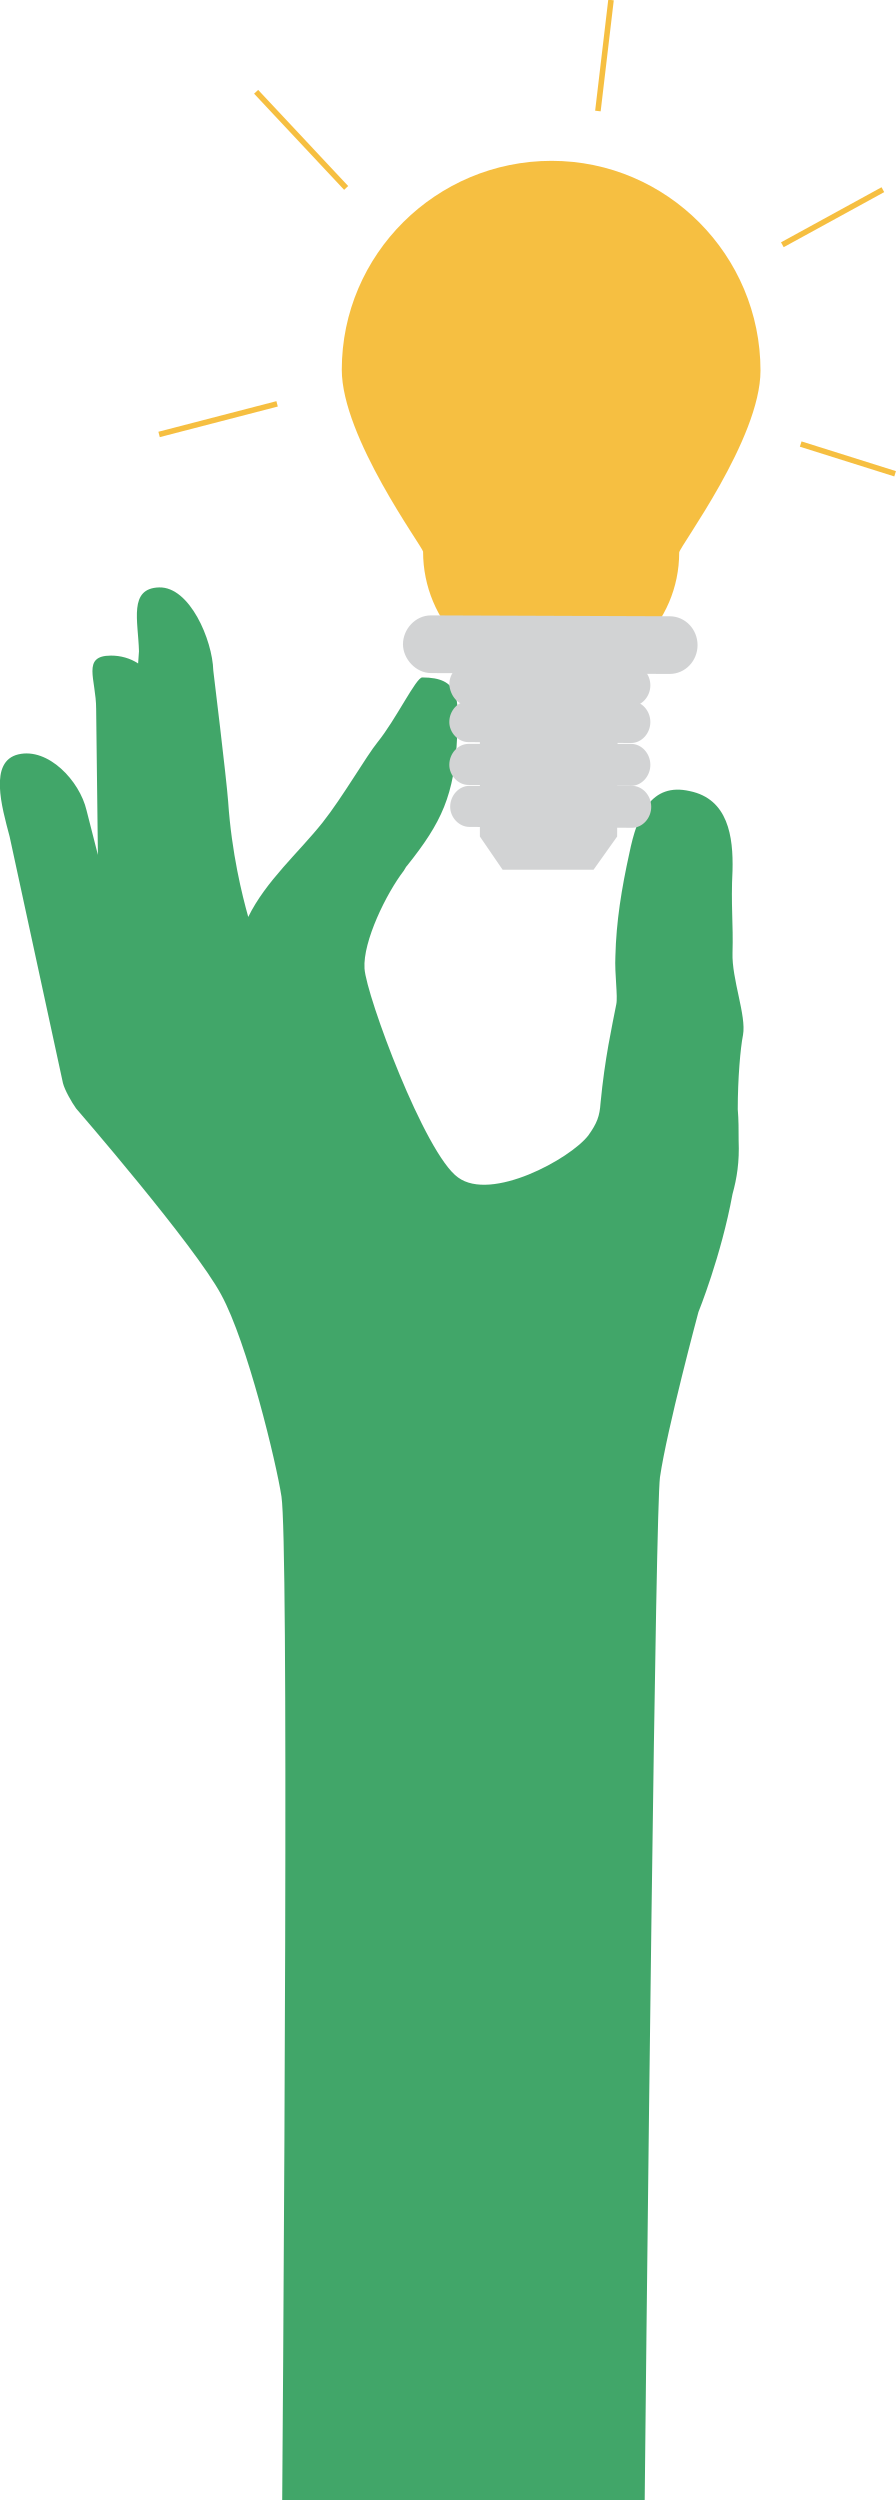
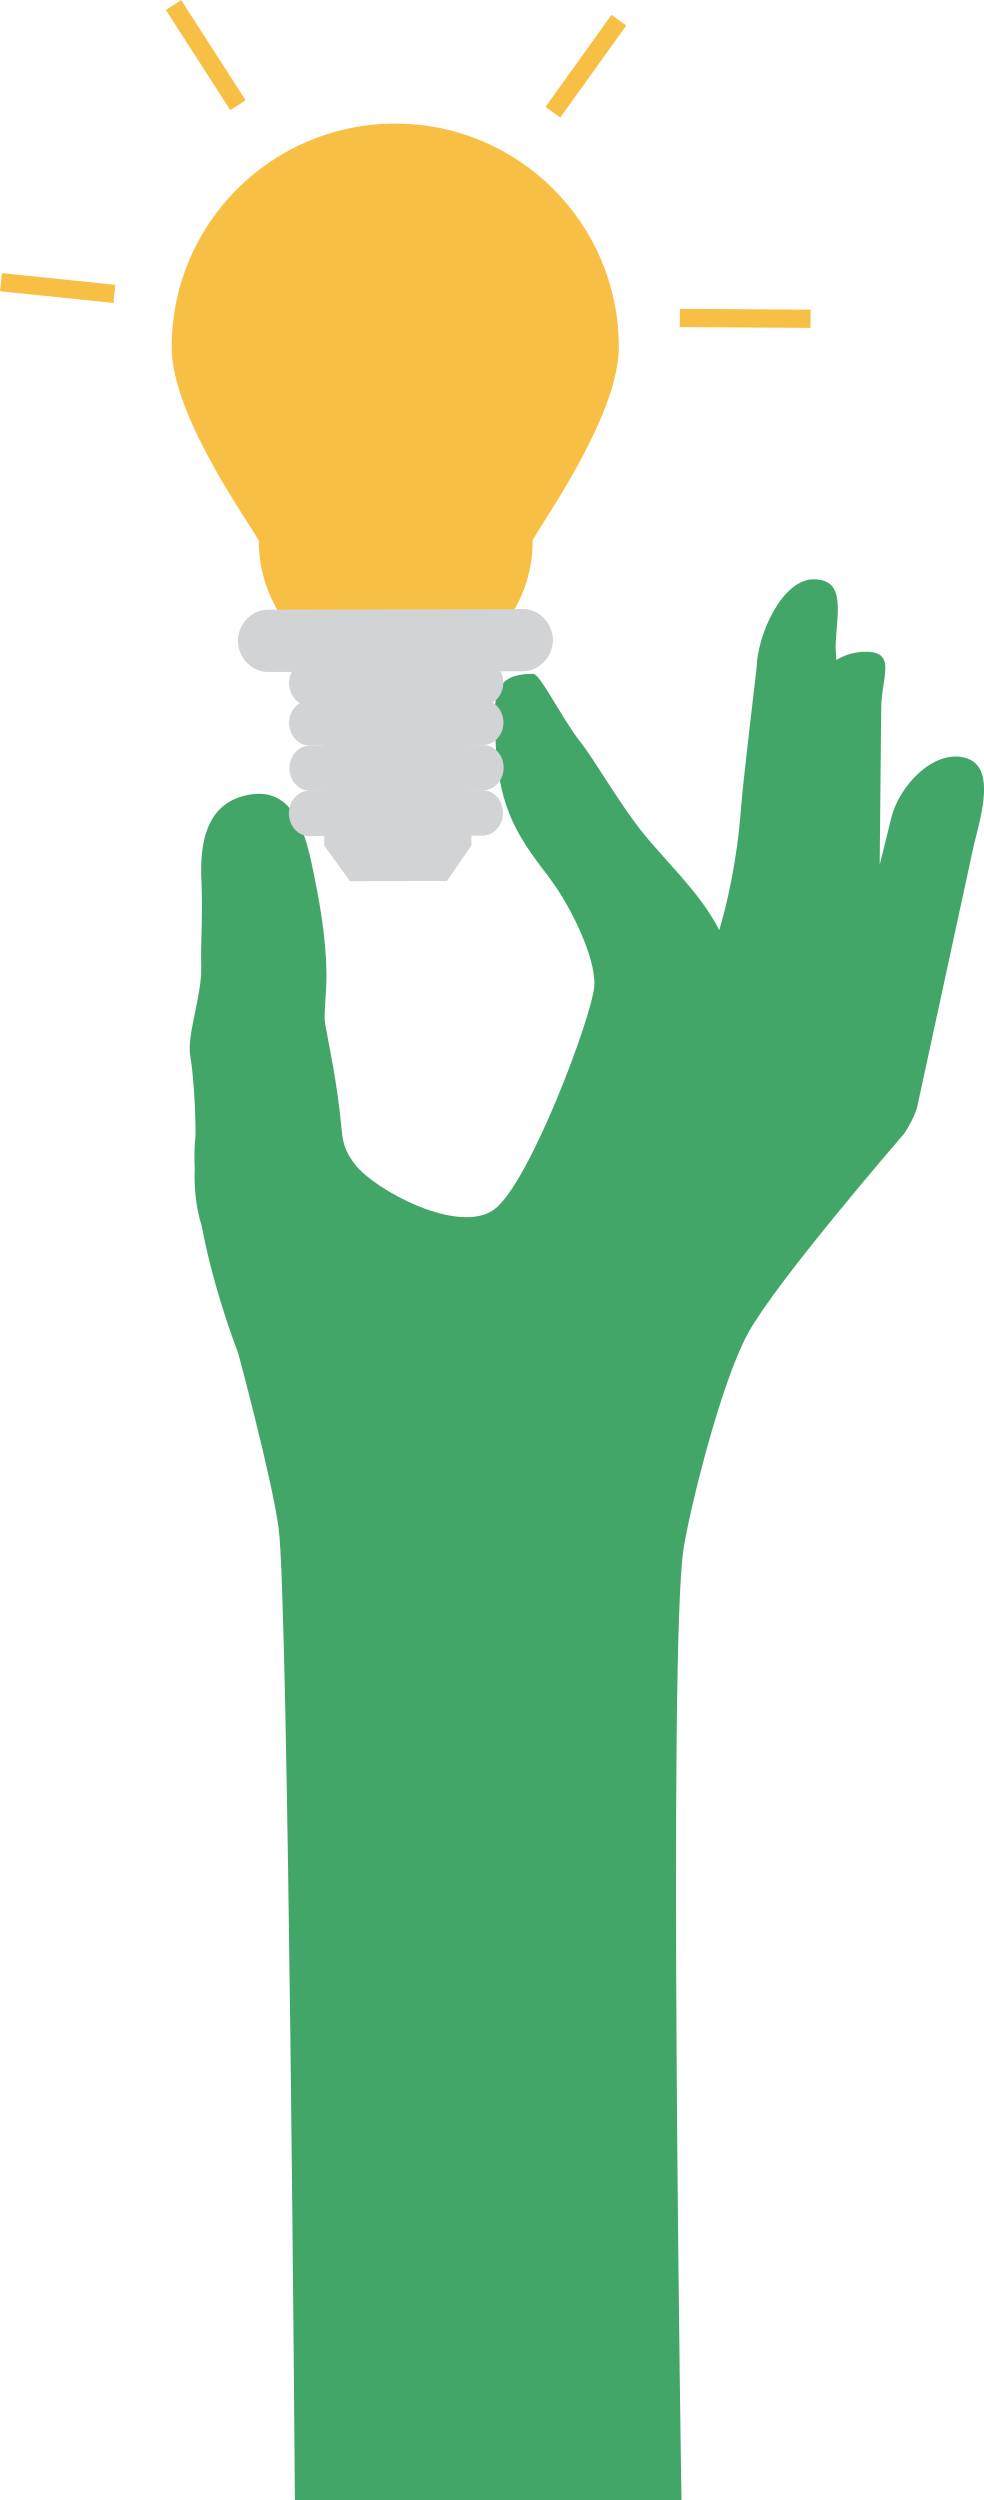
- <svg xmlns="http://www.w3.org/2000/svg" width="102.5" height="286" viewBox="0 0 102.5 286">
-   <path d="M2.1 86.3c3.4-.8 7 3 7.8 6.4l1.3 5.1-.2-16.7c0-3.4-1.7-6.1 1.7-6.1 1.1 0 2.2.3 3.1.9l.1-1.4c-.1-3.5-1.2-7.2 2.3-7.3 3.5-.1 6.1 6 6.2 9.5 0 0 1.5 12.3 1.7 15 .4 5.9 1.6 10.7 2.3 13.2 2-4.1 5.8-7.4 8.5-10.8 2.3-2.9 5-7.6 6.3-9.2 2.1-2.6 4.4-7.4 5.1-7.4 4.3 0 4.2 2.4 4 6.7-.3 6.8-1.8 9.9-5.7 14.8-.2.2-.2.3-.4.6-2 2.6-4.7 8.1-4.5 11.2.2 3.1 6.9 21.2 10.7 23.9 3.8 2.8 12.8-2.1 14.9-4.8 1-1.4 1.3-2.2 1.4-3.7.5-5.2 1.3-8.7 1.8-11.3.2-.9-.2-3.5-.1-5.5.1-4 .7-7.7 1.6-11.8.9-4.4 2.5-8.1 6.9-7.1 4.4.9 5 5.2 4.9 9.1-.2 3.9.1 6.1 0 9.4-.1 3 1.6 7.2 1.2 9.4-.3 1.5-.6 5-.6 8.5.1 1.2.1 2.4.1 3.6.1 2.4-.2 4.3-.7 6.1-1.3 7.1-3.9 13.5-3.9 13.5s-3.6 13.4-4.4 18.9c-1 7.9-3.5 299.5-3.5 299.5l-41.4-.8s3.2-285.5 1.6-296.5c-.6-3.9-3.9-17.6-6.9-23.1-3-5.6-16.6-21.3-16.6-21.3-.5-.7-1.3-2.1-1.5-2.9L1.1 95.7c-.9-3.4-2.4-8.6 1-9.4z" fill="#41A669" />
-   <path d="M39.1 42.3c0-13.2 10.8-23.9 24-23.9S87 29.2 87 42.4c0 7.8-9.3 20.2-9.3 20.8 0 8.1-6.6 14.6-14.7 14.6s-14.6-6.6-14.6-14.7c-.1-.6-9.3-13.1-9.3-20.8" fill="#F6BF41" />
-   <path d="M49.3 77l27.3.1c1.8 0 3.2-1.5 3.2-3.3 0-1.8-1.4-3.3-3.2-3.3l-27.3-.1c-1.8 0-3.2 1.6-3.2 3.3 0 1.7 1.5 3.3 3.2 3.3" fill="#D2D3D4" />
-   <path d="M53.6 80.7l18.6.1c1.2 0 2.2-1.1 2.2-2.4 0-1.3-1-2.4-2.2-2.4l-18.6-.1c-1.2 0-2.2 1.1-2.2 2.4.1 1.3 1 2.4 2.2 2.4" fill="#D2D3D4" />
-   <path d="M53.6 84.9l18.6.1c1.2 0 2.2-1.1 2.2-2.4 0-1.3-1-2.4-2.2-2.4H53.6c-1.2 0-2.2 1.1-2.2 2.4 0 1.2 1 2.3 2.2 2.3" fill="#D2D3D4" />
-   <path d="M53.6 89.8l18.6.1c1.2 0 2.2-1.1 2.2-2.4 0-1.3-1-2.4-2.2-2.4H53.6c-1.2 0-2.2 1.1-2.2 2.4 0 1.2 1 2.3 2.2 2.3" fill="#D2D3D4" />
-   <path d="M53.7 94.6l18.6.1c1.2 0 2.2-1.1 2.2-2.4 0-1.3-1-2.4-2.2-2.4H53.7c-1.2 0-2.2 1.1-2.2 2.4 0 1.2 1 2.3 2.2 2.3" fill="#D2D3D4" />
-   <path fill="#D2D3D4" d="M54.9 95.7l2.6 3.8h10.4l2.7-3.8.1-22.3H54.9z" />
-   <g fill="#F6BF41" stroke="#F6BF41" stroke-width=".635" stroke-miterlimit="10">
-     <path d="M68.4 12.7L69.9 0M89.5 28l11.5-6.3M39.6 21.5l-10.3-11M31.7 46.2l-13.5 3.5M102.4 54.2l-10.8-3.4" />
+ <svg xmlns="http://www.w3.org/2000/svg" width="58.92" height="149.71" viewBox="0 0 58.92 149.71">
+   <path fill="#42A669" d="M57.76 45.37c-1.89-.47-3.91 1.7-4.38 3.58l-.7 2.84.09-9.33c0-1.9.97-3.43-.93-3.43-.64 0-1.24.18-1.76.49l-.04-.76c.04-1.95.68-4.03-1.27-4.07-1.94-.04-3.42 3.35-3.46 5.29 0 0-.82 6.86-.93 8.36-.24 3.32-.89 5.96-1.31 7.36-1.14-2.27-3.27-4.16-4.74-6.04-1.28-1.64-2.8-4.25-3.53-5.17-1.16-1.46-2.44-4.14-2.88-4.14-2.39.01-2.37 1.34-2.26 3.73.16 3.95 1.02 5.64 3.17 8.39.09.11.12.18.22.31 1.09 1.47 2.64 4.55 2.54 6.26-.1 1.71-3.87 11.84-6 13.39-2.13 1.55-7.18-1.18-8.34-2.71-.58-.77-.71-1.24-.79-2.06-.27-2.9-.73-4.88-.99-6.35-.1-.53.1-1.95.08-3.08-.04-2.23-.42-4.33-.91-6.62-.53-2.46-1.42-4.52-3.87-3.99-2.45.52-2.81 2.93-2.71 5.08.1 2.2-.05 3.44-.01 5.27.03 1.67-.87 4.03-.66 5.25.15.84.32 2.77.32 4.75-.07.64-.08 1.33-.05 2.04-.05 1.33.12 2.42.42 3.41.74 3.95 2.17 7.57 2.17 7.57s2.03 7.49 2.44 10.57c.58 4.4.97 58.15.97 58.15h23.15s-.81-50.8.12-56.94c.33-2.16 2.17-9.82 3.87-12.94 1.7-3.11 9.3-11.89 9.3-11.89.29-.38.7-1.17.82-1.63l3.4-15.71c.47-1.86 1.33-4.77-.56-5.23z" />
+   <path fill="#F7BF43" d="M37.06 20.75c-.02-7.39-6.03-13.37-13.43-13.35-7.39.02-13.37 6.03-13.35 13.42.01 4.33 5.22 11.27 5.22 11.6.01 4.53 3.69 8.19 8.22 8.18s8.19-3.69 8.18-8.22c0-.33 5.18-7.3 5.16-11.63" />
+   <path fill="#D1D3D4" d="M31.32 40.2l-15.27.04c-.99 0-1.8-.87-1.8-1.86s.8-1.87 1.79-1.87l15.27-.04c.99 0 1.8.87 1.8 1.86 0 .99-.8 1.86-1.79 1.87" />
+   <path fill="#D1D3D4" d="M28.92 42.24l-10.38.03c-.68 0-1.22-.61-1.23-1.35 0-.74.54-1.36 1.22-1.36l10.39-.03c.67 0 1.22.61 1.22 1.35 0 .74-.54 1.36-1.22 1.36" />
+   <path fill="#D1D3D4" d="M28.93 44.62l-10.39.03c-.67 0-1.22-.61-1.23-1.35 0-.74.54-1.36 1.22-1.36l10.39-.03c.67 0 1.22.61 1.23 1.35 0 .74-.55 1.35-1.22 1.36" />
+   <path fill="#D1D3D4" d="M28.94 47.33l-10.38.03c-.68 0-1.22-.61-1.23-1.35 0-.74.54-1.36 1.22-1.36l10.39-.03c.68 0 1.22.61 1.22 1.35 0 .74-.55 1.36-1.22 1.36" />
+   <path fill="#D1D3D4" d="M28.91 50.04l-10.39.03c-.67 0-1.22-.61-1.22-1.36 0-.74.54-1.36 1.22-1.36l10.38-.03c.68 0 1.22.61 1.22 1.35.01.75-.54 1.36-1.21 1.37" />
+   <path fill="#D1D3D4" d="M28.23 50.62l-1.46 2.14-5.81.01-1.54-2.12-.04-12.45 8.82-.02z" />
+   <g fill="none" stroke="#F7BF43" stroke-width="1.092" stroke-miterlimit="10">
+     <path d="M14.25 6.3l-3.86-6M6.85 17.6l-6.79-.7M33.11 6.72l3.95-5.51M40.71 19.04l7.83.05" />
  </g>
</svg>
